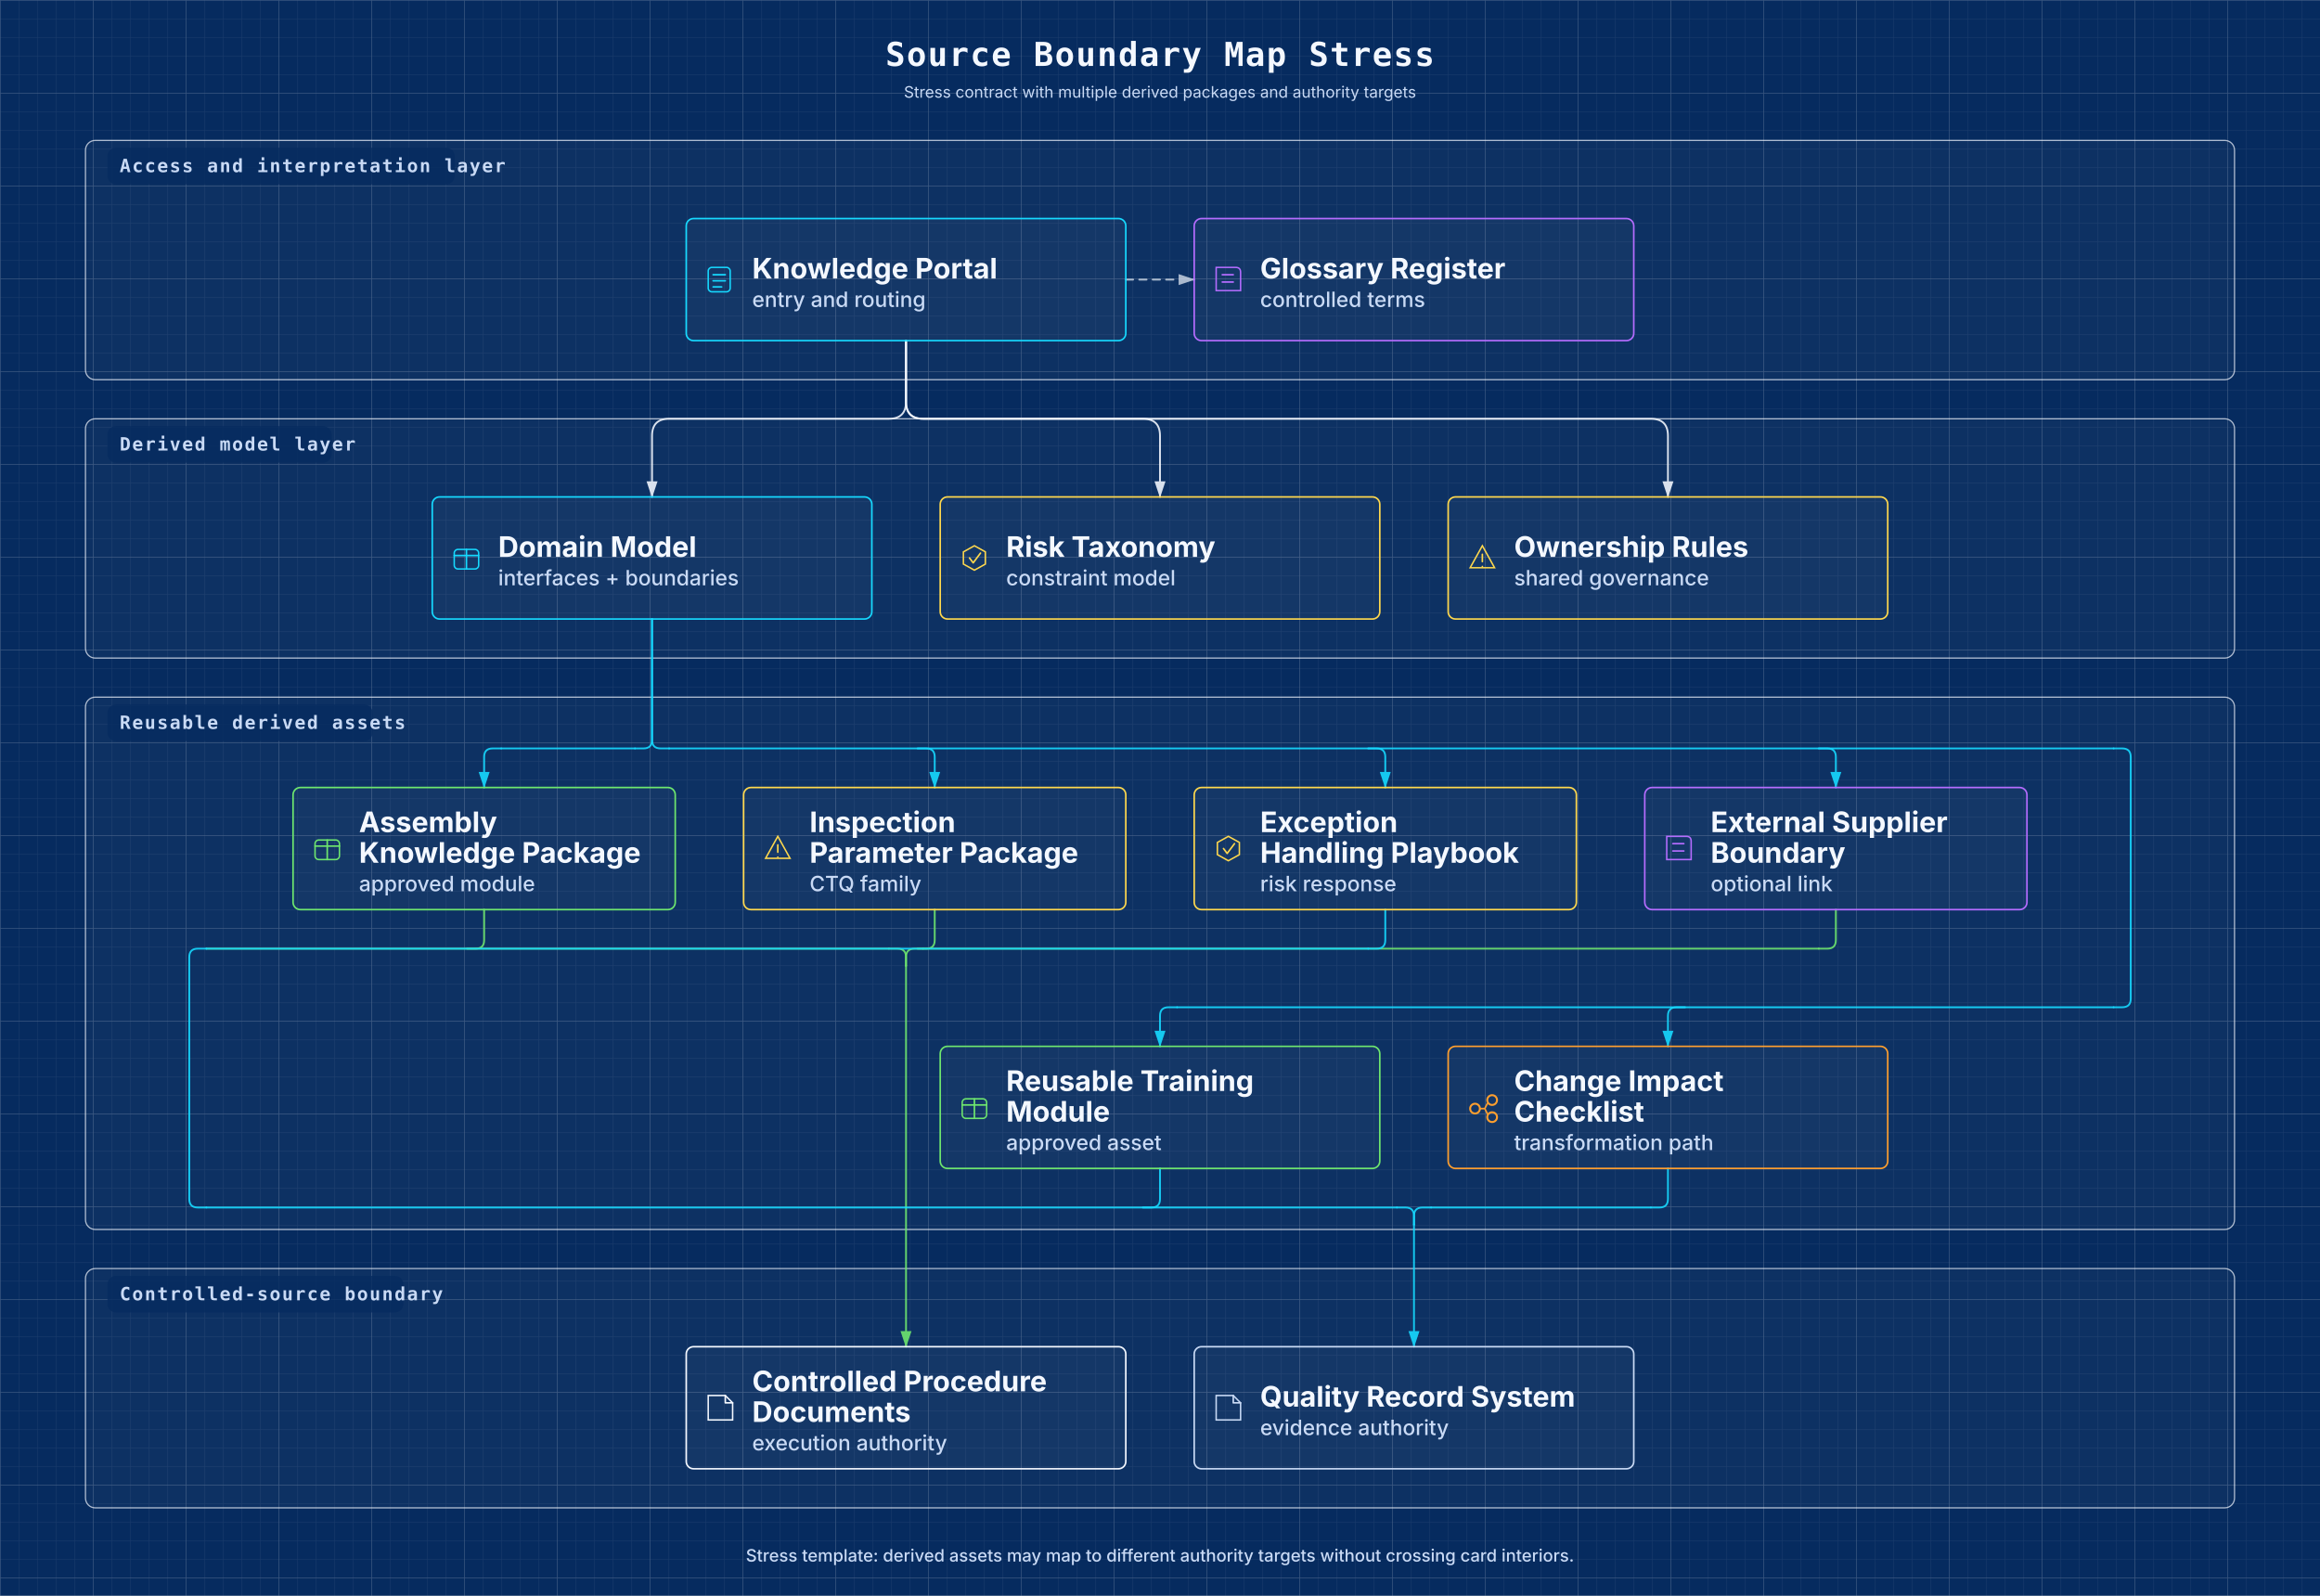
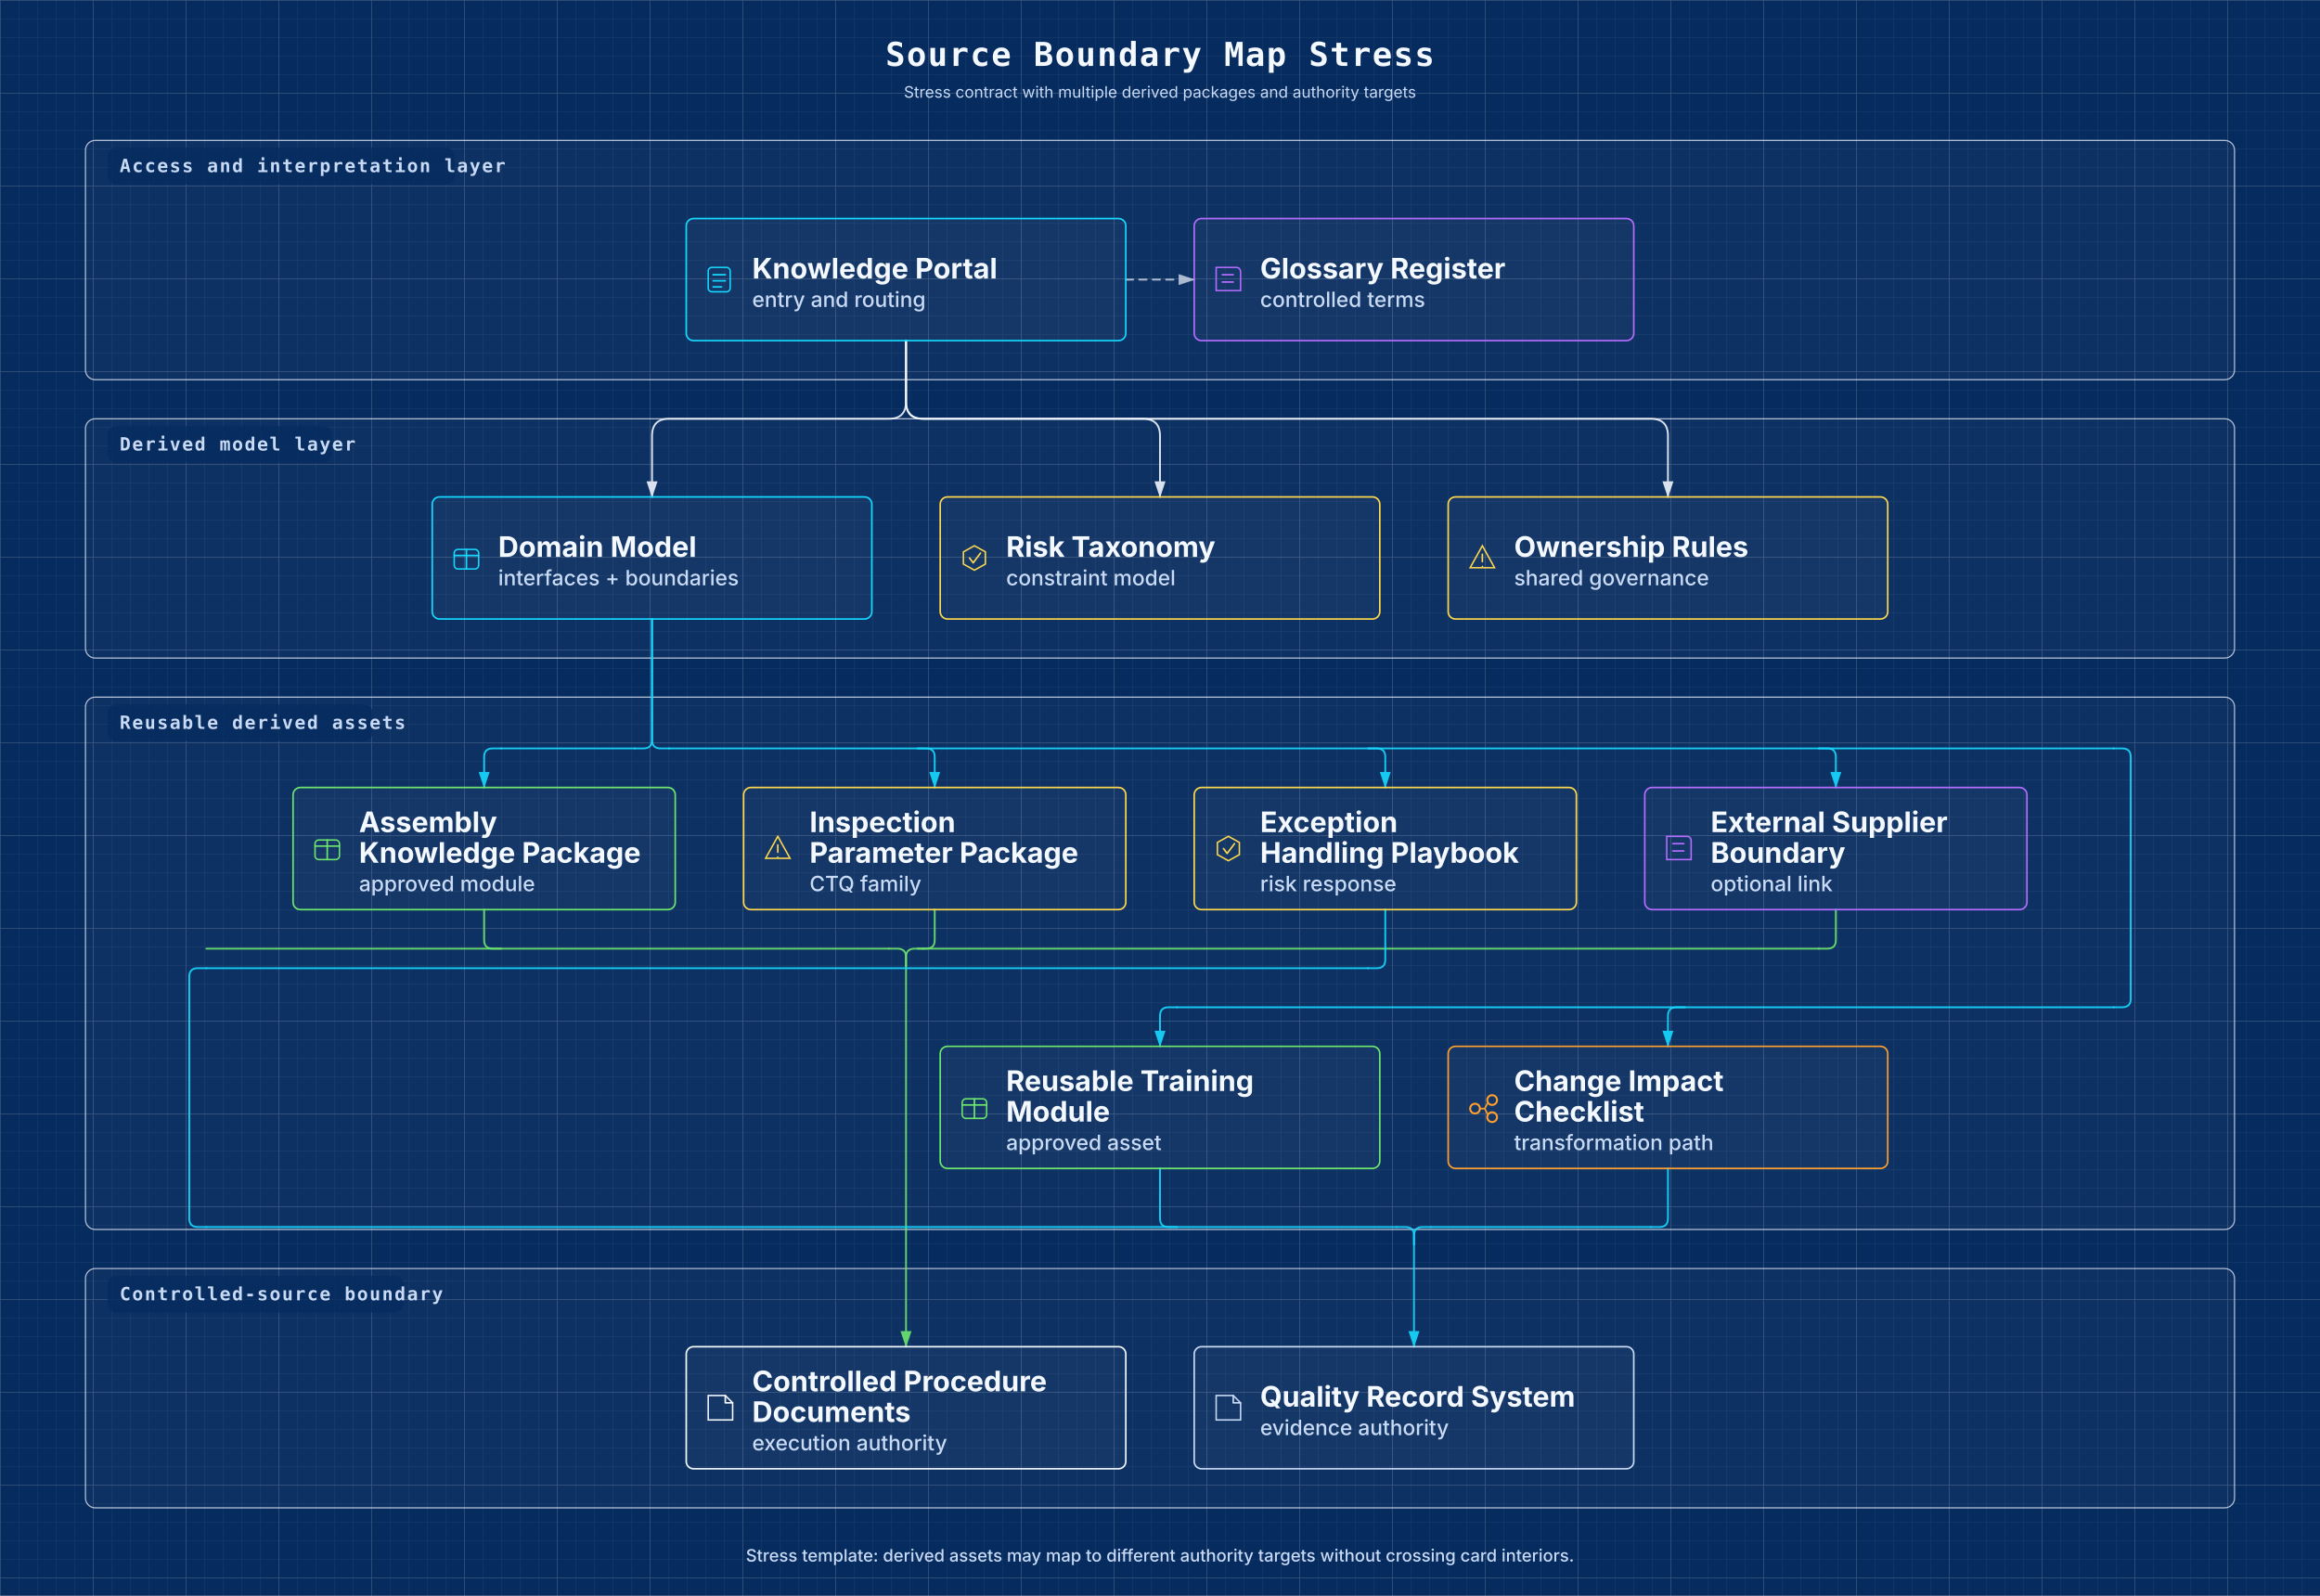
<svg xmlns="http://www.w3.org/2000/svg" width="1900" height="1307" viewBox="0 0 1900 1307" role="img" aria-label="Source Boundary Map Stress" data-style="accent-blueprint" data-diagram-type="source_boundary_map">
  <defs>
    <pattern id="blueprint-grid-small" width="15.2" height="15.2" patternUnits="userSpaceOnUse">
      <path d="M 15.2 0 H 0 V 15.2" fill="none" stroke="#FFFFFF" stroke-opacity="0.08" stroke-width="0.89" />
    </pattern>
    <pattern id="blueprint-grid" width="76" height="76" patternUnits="userSpaceOnUse">
      <rect width="76" height="76" fill="url(#blueprint-grid-small)" />
      <path d="M 76 0 H 0 V 76" fill="none" stroke="#FFFFFF" stroke-opacity="0.14" stroke-width="1.27" />
    </pattern>
    <marker id="arrow" markerWidth="10" markerHeight="10" refX="8.5" refY="3" orient="auto" markerUnits="strokeWidth">
      <path d="M0,0 L0,6 L9,3 z" fill="context-stroke" />
    </marker>
    <marker id="arrow-fanout" markerWidth="10" markerHeight="10" refX="8.5" refY="3" orient="auto" markerUnits="strokeWidth">
      <path d="M0,0 L0,6 L9,3 z" fill="context-stroke" />
    </marker>
    <marker id="arrow-fanin" markerWidth="10" markerHeight="10" refX="8.5" refY="3" orient="auto" markerUnits="strokeWidth">
      <path d="M0,0 L0,6 L9,3 z" fill="context-stroke" />
    </marker>
    <style>
    [data-style="accent-blueprint"] .title{font:700 27px IBM Plex Mono,JetBrains Mono,Consolas,monospace;fill:#F4F8FF;letter-spacing:.04em;text-transform:uppercase}
    [data-style="accent-blueprint"] .subtitle{font:400 13px IBM Plex Sans,Inter,Roboto Condensed,DIN,Segoe UI,Aptos,Arial,sans-serif;fill:#C9DAF5}
    [data-style="accent-blueprint"] .group-label{font:700 15px IBM Plex Mono,JetBrains Mono,Consolas,monospace;fill:#C9DAF5;letter-spacing:.08em;text-transform:uppercase}
    [data-style="accent-blueprint"] .card-title{font:700 17px IBM Plex Sans,Inter,Roboto Condensed,DIN,Segoe UI,Aptos,Arial,sans-serif;fill:#F4F8FF}
    [data-style="accent-blueprint"] .card-sub{font:500 13px IBM Plex Sans,Inter,Roboto Condensed,DIN,Segoe UI,Aptos,Arial,sans-serif;fill:#C9DAF5}
    [data-style="accent-blueprint"] .edge{fill:none;stroke:#F4F8FF;stroke-width:1.5;stroke-linecap:round;stroke-linejoin:round;opacity:0.88}
    [data-style="accent-blueprint"] .fanout{stroke:#FF9F2E;opacity:0.9}
    [data-style="accent-blueprint"] .fanin{stroke:#6EE66E;opacity:0.9}
    [data-style="accent-blueprint"] .route-shared{marker-end:none}
    [data-style="accent-blueprint"] .edge-dashed{stroke-dasharray:6 5;opacity:0.68}
    [data-style="accent-blueprint"] .note{font:500 14px IBM Plex Sans,Inter,Roboto Condensed,DIN,Segoe UI,Aptos,Arial,sans-serif;fill:#C9DAF5}
    [data-style="accent-blueprint"] .mono{font-family:IBM Plex Mono,JetBrains Mono,Consolas,monospace}
    [data-style="accent-blueprint"] .table-header{font:700 15.5px IBM Plex Mono,JetBrains Mono,Consolas,monospace;fill:#F4F8FF;letter-spacing:.08em;text-transform:uppercase}
    [data-style="accent-blueprint"] .table-cell{font:500 17px IBM Plex Sans,Inter,Roboto Condensed,DIN,Segoe UI,Aptos,Arial,sans-serif;fill:#F4F8FF}
    [data-style="accent-blueprint"] .table-cell-secondary{font:500 17px IBM Plex Sans,Inter,Roboto Condensed,DIN,Segoe UI,Aptos,Arial,sans-serif;fill:#C9DAF5}
    [data-style="accent-blueprint"] .info-panel-title{font:700 15px IBM Plex Mono,JetBrains Mono,Consolas,monospace;fill:#F4F8FF;letter-spacing:.08em;text-transform:uppercase}
    [data-style="accent-blueprint"] .info-panel-item{font:500 14px IBM Plex Sans,Inter,Roboto Condensed,DIN,Segoe UI,Aptos,Arial,sans-serif;fill:#C9DAF5}
    [data-style="accent-blueprint"] .tree-level-label{font:700 15px IBM Plex Mono,JetBrains Mono,Consolas,monospace;fill:#C9DAF5;letter-spacing:.08em;text-transform:uppercase}
    [data-style="accent-blueprint"] .hub-label{font:700 15px IBM Plex Mono,JetBrains Mono,Consolas,monospace;fill:#C9DAF5;letter-spacing:.08em;text-transform:uppercase}
    [data-style="accent-blueprint"] .icon-line{fill:none;stroke-width:1.3;stroke-linecap:round;stroke-linejoin:round}
  </style>
  </defs>
  <rect x="0" y="0" width="1900" height="1307" rx="0" fill="#062B5F" />
  <rect x="0" y="0" width="1900" height="1307" rx="0" fill="url(#blueprint-grid)" opacity="1" />
  <text x="950.0" y="54" text-anchor="middle" class="title">Source Boundary Map Stress</text>
  <text x="950.0" y="80.0" text-anchor="middle" class="subtitle">Stress contract with multiple derived packages and authority targets</text>
  <rect x="70" y="115" width="1760" height="196" class="group-panel" rx="8" fill="#FFFFFF" fill-opacity="0.03" stroke="#F4F8FF" stroke-opacity="0.7" stroke-width="1" />
  <rect x="70" y="343" width="1760" height="196" class="group-panel" rx="8" fill="#FFFFFF" fill-opacity="0.03" stroke="#F4F8FF" stroke-opacity="0.7" stroke-width="1" />
  <rect x="70" y="571" width="1760" height="436" class="group-panel" rx="8" fill="#FFFFFF" fill-opacity="0.03" stroke="#F4F8FF" stroke-opacity="0.7" stroke-width="1" />
  <rect x="70" y="1039" width="1760" height="196" class="group-panel" rx="8" fill="#FFFFFF" fill-opacity="0.03" stroke="#F4F8FF" stroke-opacity="0.7" stroke-width="1" />
  <path d="M 534.0 507.0 L 534.0 606.0 Q 534.0 613.0 527.0 613.0 L 520.0 613.0" class="edge fanout route-shared branch" style="stroke:#16D9FF" data-route-family="1" data-route-color="#16D9FF" />
  <path d="M 534.0 507.0 L 534.0 606.0 Q 534.0 613.0 541.0 613.0 L 548.0 613.0" class="edge fanout route-shared branch" style="stroke:#16D9FF" data-route-family="1" data-route-color="#16D9FF" />
  <path d="M 1731.0 613.0 L 1738.0 613.0 Q 1745.0 613.0 1745.0 620.0 L 1745.0 818.0 Q 1745.0 825.0 1738.0 825.0 L 1731.0 825.0" class="edge fanout route-shared trunk" style="stroke:#16D9FF" data-route-family="1" data-route-color="#16D9FF" />
  <path d="M 410.5 613.0 L 520.0 613.0" class="edge fanout route-shared bus" style="stroke:#16D9FF" data-route-family="1" data-route-color="#16D9FF" />
  <path d="M 548.0 613.0 L 1731.0 613.0" class="edge fanout route-shared bus" style="stroke:#16D9FF" data-route-family="1" data-route-color="#16D9FF" />
  <path d="M 410.5 613.0 L 403.5 613.0 Q 396.5 613.0 396.5 620.0 L 396.5 645.0" class="edge fanout terminal" marker-end="url(#arrow-fanout)" style="stroke:#16D9FF" data-route-family="1" data-route-color="#16D9FF" />
  <path d="M 751.5 613.0 L 758.5 613.0 Q 765.5 613.0 765.5 620.0 L 765.5 645.0" class="edge fanout terminal" marker-end="url(#arrow-fanout)" style="stroke:#16D9FF" data-route-family="1" data-route-color="#16D9FF" />
  <path d="M 1120.5 613.0 L 1127.5 613.0 Q 1134.5 613.0 1134.5 620.0 L 1134.5 645.0" class="edge fanout terminal" marker-end="url(#arrow-fanout)" style="stroke:#16D9FF" data-route-family="1" data-route-color="#16D9FF" />
  <path d="M 1489.5 613.0 L 1496.5 613.0 Q 1503.5 613.0 1503.5 620.0 L 1503.5 645.0" class="edge fanout terminal" marker-end="url(#arrow-fanout)" style="stroke:#16D9FF" data-route-family="1" data-route-color="#16D9FF" />
  <path d="M 964.0 825.0 L 1731.0 825.0" class="edge fanout route-shared bus" style="stroke:#16D9FF" data-route-family="1" data-route-color="#16D9FF" />
  <path d="M 964.0 825.0 L 957.0 825.0 Q 950.0 825.0 950.0 832.0 L 950.0 857.0" class="edge fanout terminal" marker-end="url(#arrow-fanout)" style="stroke:#16D9FF" data-route-family="1" data-route-color="#16D9FF" />
  <path d="M 1380.0 825.0 L 1373.0 825.0 Q 1366.0 825.0 1366.0 832.0 L 1366.0 857.0" class="edge fanout terminal" marker-end="url(#arrow-fanout)" style="stroke:#16D9FF" data-route-family="1" data-route-color="#16D9FF" />
-   <path d="M 396.5 745.0 L 396.5 770.0 Q 396.5 777.0 389.5 777.0 L 382.5 777.0" class="edge fanin route-shared branch" style="stroke:#6EE66E" data-route-family="0" data-route-color="#6EE66E" />
+   <path d="M 396.5 745.0 L 396.5 770.0 Q 396.5 777.0 403.5 777.0 L 410.5 777.0" class="edge fanin route-shared branch" style="stroke:#6EE66E" data-route-family="0" data-route-color="#6EE66E" />
  <path d="M 765.5 745.0 L 765.5 770.0 Q 765.5 777.0 758.5 777.0 L 751.5 777.0" class="edge fanin route-shared branch" style="stroke:#6EE66E" data-route-family="0" data-route-color="#6EE66E" />
  <path d="M 1503.5 745.0 L 1503.5 770.0 Q 1503.5 777.0 1496.5 777.0 L 1489.5 777.0" class="edge fanin route-shared branch" style="stroke:#6EE66E" data-route-family="0" data-route-color="#6EE66E" />
  <path d="M 169.0 777.0 L 728.0 777.0" class="edge fanin route-shared bus" style="stroke:#6EE66E" data-route-family="0" data-route-color="#6EE66E" />
  <path d="M 756.0 777.0 L 1489.5 777.0" class="edge fanin route-shared bus" style="stroke:#6EE66E" data-route-family="0" data-route-color="#6EE66E" />
  <path d="M 728.0 777.0 L 735.0 777.0 Q 742.0 777.0 742.0 784.0 L 742.0 791.0" class="edge fanin route-shared merge" style="stroke:#6EE66E" data-route-family="0" data-route-color="#6EE66E" />
  <path d="M 756.0 777.0 L 749.0 777.0 Q 742.0 777.0 742.0 784.0 L 742.0 791.0" class="edge fanin route-shared merge" style="stroke:#6EE66E" data-route-family="0" data-route-color="#6EE66E" />
  <path d="M 742.0 791.0 L 742.0 1103.0" class="edge fanin terminal" marker-end="url(#arrow-fanin)" style="stroke:#6EE66E" data-route-family="0" data-route-color="#6EE66E" />
-   <path d="M 169.0 777.0 L 162.0 777.0 Q 155.0 777.0 155.0 784.0 L 155.0 982.0 Q 155.0 989.0 162.0 989.0 L 169.0 989.0" class="edge fanin route-shared trunk" style="stroke:#16D9FF" data-route-family="1" data-route-color="#16D9FF" />
-   <path d="M 1134.5 745.0 L 1134.5 770.0 Q 1134.5 777.0 1127.5 777.0 L 1120.5 777.0" class="edge fanin route-shared branch" style="stroke:#16D9FF" data-route-family="1" data-route-color="#16D9FF" />
-   <path d="M 169.0 777.0 L 1120.5 777.0" class="edge fanin route-shared bus" style="stroke:#16D9FF" data-route-family="1" data-route-color="#16D9FF" />
-   <path d="M 950.0 957.0 L 950.0 982.0 Q 950.0 989.0 943.0 989.0 L 936.0 989.0" class="edge fanin route-shared branch" style="stroke:#16D9FF" data-route-family="1" data-route-color="#16D9FF" />
-   <path d="M 1366.0 957.0 L 1366.0 982.0 Q 1366.0 989.0 1359.0 989.0 L 1352.0 989.0" class="edge fanin route-shared branch" style="stroke:#16D9FF" data-route-family="1" data-route-color="#16D9FF" />
-   <path d="M 169.0 989.0 L 1144.0 989.0" class="edge fanin route-shared bus" style="stroke:#16D9FF" data-route-family="1" data-route-color="#16D9FF" />
-   <path d="M 1172.0 989.0 L 1352.0 989.0" class="edge fanin route-shared bus" style="stroke:#16D9FF" data-route-family="1" data-route-color="#16D9FF" />
-   <path d="M 1144.0 989.0 L 1151.0 989.0 Q 1158.0 989.0 1158.0 996.0 L 1158.0 1003.0" class="edge fanin route-shared merge" style="stroke:#16D9FF" data-route-family="1" data-route-color="#16D9FF" />
-   <path d="M 1172.0 989.0 L 1165.0 989.0 Q 1158.0 989.0 1158.0 996.0 L 1158.0 1003.0" class="edge fanin route-shared merge" style="stroke:#16D9FF" data-route-family="1" data-route-color="#16D9FF" />
-   <path d="M 1158.0 1003.0 L 1158.0 1103.0" class="edge fanin terminal" marker-end="url(#arrow-fanin)" style="stroke:#16D9FF" data-route-family="1" data-route-color="#16D9FF" />
+   <path d="M 169.0 793.0 L 162.0 793.0 Q 155.0 793.0 155.0 800.0 L 155.0 998.0 Q 155.0 1005.0 162.0 1005.0 L 169.0 1005.0" class="edge fanin route-shared trunk" style="stroke:#16D9FF" data-route-family="1" data-route-color="#16D9FF" />
+   <path d="M 1134.5 745.0 L 1134.5 786.0 Q 1134.5 793.0 1127.5 793.0 L 1120.5 793.0" class="edge fanin route-shared branch" style="stroke:#16D9FF" data-route-family="1" data-route-color="#16D9FF" />
+   <path d="M 169.0 793.0 L 1120.5 793.0" class="edge fanin route-shared bus" style="stroke:#16D9FF" data-route-family="1" data-route-color="#16D9FF" />
+   <path d="M 950.0 957.0 L 950.0 998.0 Q 950.0 1005.0 957.0 1005.0 L 964.0 1005.0" class="edge fanin route-shared branch" style="stroke:#16D9FF" data-route-family="1" data-route-color="#16D9FF" />
+   <path d="M 1366.0 957.0 L 1366.0 998.0 Q 1366.0 1005.0 1359.0 1005.0 L 1352.0 1005.0" class="edge fanin route-shared branch" style="stroke:#16D9FF" data-route-family="1" data-route-color="#16D9FF" />
+   <path d="M 169.0 1005.0 L 1144.0 1005.0" class="edge fanin route-shared bus" style="stroke:#16D9FF" data-route-family="1" data-route-color="#16D9FF" />
+   <path d="M 1172.0 1005.0 L 1352.0 1005.0" class="edge fanin route-shared bus" style="stroke:#16D9FF" data-route-family="1" data-route-color="#16D9FF" />
+   <path d="M 1144.0 1005.0 L 1151.0 1005.0 Q 1158.0 1005.0 1158.0 1012.0 L 1158.0 1019.0" class="edge fanin route-shared merge" style="stroke:#16D9FF" data-route-family="1" data-route-color="#16D9FF" />
+   <path d="M 1172.0 1005.0 L 1165.0 1005.0 Q 1158.0 1005.0 1158.0 1012.0 L 1158.0 1019.0" class="edge fanin route-shared merge" style="stroke:#16D9FF" data-route-family="1" data-route-color="#16D9FF" />
+   <path d="M 1158.0 1019.0 L 1158.0 1103.0" class="edge fanin terminal" marker-end="url(#arrow-fanin)" style="stroke:#16D9FF" data-route-family="1" data-route-color="#16D9FF" />
  <path d="M 922.0 229.0 L 978.0 229.0" class="edge edge-dashed" marker-end="url(#arrow)" />
  <path d="M 742.0 279 L 742.0 329.0 Q 742.0 343.0 728.0 343.0 L 548.0 343.0 Q 534.0 343.0 534.0 357.0 L 534.0 407" class="edge" marker-end="url(#arrow)" />
  <path d="M 742.0 279 L 742.0 329.0 Q 742.0 343.0 756.0 343.0 L 936.0 343.0 Q 950.0 343.0 950.0 357.0 L 950.0 407" class="edge" marker-end="url(#arrow)" />
  <path d="M 742.0 279 L 742.0 329.0 Q 742.0 343.0 756.0 343.0 L 1352.0 343.0 Q 1366.0 343.0 1366.0 357.0 L 1366.0 407" class="edge" marker-end="url(#arrow)" />
  <g class="group-label-wrap">
    <rect x="88" y="121" width="284.4" height="30" rx="7" fill="#062B5F" fill-opacity="0.78" />
    <text x="98" y="141" class="group-label">Access and interpretation layer</text>
  </g>
  <g class="group-label-wrap">
    <rect x="88" y="349" width="183.6" height="30" rx="7" fill="#062B5F" fill-opacity="0.78" />
    <text x="98" y="369" class="group-label">Derived model layer</text>
  </g>
  <g class="group-label-wrap">
    <rect x="88" y="577" width="217.2" height="30" rx="7" fill="#062B5F" fill-opacity="0.78" />
    <text x="98" y="597" class="group-label">Reusable derived assets</text>
  </g>
  <g class="group-label-wrap">
    <rect x="88" y="1045" width="242.4" height="30" rx="7" fill="#062B5F" fill-opacity="0.78" />
    <text x="98" y="1065" class="group-label">Controlled-source boundary</text>
  </g>
  <g id="node-portal" class="card node-card">
    <rect x="562.0" y="179" width="360" height="100" rx="6" fill="#FFFFFF" fill-opacity="0.03" stroke="#16D9FF" stroke-width="1.3" />
    <rect x="580.0" y="219.0" width="18" height="20" rx="3" fill="none" stroke="#16D9FF" stroke-width="1.2" />
    <path d="M584.0,225.0 H594.0 M584.0,230.0 H594.0 M584.0,235.0 H591.0" class="icon-line" stroke="#16D9FF" />
    <text x="616.0" y="228.087" text-anchor="start" class="card-title" style="font-size:23.2px">Knowledge Portal</text>
    <text x="616.0" y="251.405" text-anchor="start" class="card-sub" style="font-size:17.3px">entry and routing</text>
  </g>
  <g id="node-glossary" class="card node-card">
    <rect x="978.0" y="179" width="360" height="100" rx="6" fill="#FFFFFF" fill-opacity="0.03" stroke="#B56CFF" stroke-width="1.3" />
    <path d="M996.0,219.0 H1012.0 Q1016.0,219.0 1016.0,223.0 V238.0 H996.0 Z" fill="none" stroke="#B56CFF" stroke-width="1.2" />
    <path d="M1001.0,225.0 H1010.0 M1001.0,231.0 H1010.0" class="icon-line" stroke="#B56CFF" />
    <text x="1032.0" y="228.087" text-anchor="start" class="card-title" style="font-size:23.2px">Glossary Register</text>
    <text x="1032.0" y="251.405" text-anchor="start" class="card-sub" style="font-size:17.3px">controlled terms</text>
  </g>
  <g id="node-domain_model" class="card node-card">
    <rect x="354.0" y="407" width="360" height="100" rx="6" fill="#FFFFFF" fill-opacity="0.03" stroke="#16D9FF" stroke-width="1.3" />
    <rect x="372.0" y="450.0" width="20" height="16" rx="3" fill="none" stroke="#16D9FF" stroke-width="1.2" />
    <path d="M372.0,455.0 H392.0 M382.0,450.0 V466.0" class="icon-line" stroke="#16D9FF" />
    <text x="408.0" y="456.087" text-anchor="start" class="card-title" style="font-size:23.2px">Domain Model</text>
    <text x="408.0" y="479.405" text-anchor="start" class="card-sub" style="font-size:17.3px">interfaces + boundaries</text>
  </g>
  <g id="node-risk_taxonomy" class="card node-card">
    <rect x="770.0" y="407" width="360" height="100" rx="6" fill="#FFFFFF" fill-opacity="0.03" stroke="#FFD84D" stroke-width="1.3" />
    <path d="M798.0,447.0 L807.0,452.0 V462.0 L798.0,467.0 L789.0,462.0 V452.0 Z" fill="none" stroke="#FFD84D" stroke-width="1.2" />
    <path d="M794.0,457.0 L797.0,461.0 L803.0,453.0" class="icon-line" stroke="#FFD84D" />
    <text x="824.0" y="456.087" text-anchor="start" class="card-title" style="font-size:23.2px">Risk Taxonomy</text>
    <text x="824.0" y="479.405" text-anchor="start" class="card-sub" style="font-size:17.3px">constraint model</text>
  </g>
  <g id="node-ownership_rules" class="card node-card">
    <rect x="1186.0" y="407" width="360" height="100" rx="6" fill="#FFFFFF" fill-opacity="0.03" stroke="#FFD84D" stroke-width="1.3" />
    <path d="M1214.0,447.0 L1224.0,465.0 H1204.0 Z" fill="none" stroke="#FFD84D" stroke-width="1.2" />
    <path d="M1214.0,454.0 V460.0 M1214.0,464.0 V464.0" class="icon-line" stroke="#FFD84D" />
    <text x="1240.0" y="456.087" text-anchor="start" class="card-title" style="font-size:23.2px">Ownership Rules</text>
    <text x="1240.0" y="479.405" text-anchor="start" class="card-sub" style="font-size:17.3px">shared governance</text>
  </g>
  <g id="node-asset_a" class="card node-card">
    <rect x="240.0" y="645" width="313.0" height="100" rx="6" fill="#FFFFFF" fill-opacity="0.03" stroke="#6EE66E" stroke-width="1.3" />
    <rect x="258.0" y="688.0" width="20" height="16" rx="3" fill="none" stroke="#6EE66E" stroke-width="1.2" />
    <path d="M258.0,693.0 H278.0 M268.0,688.0 V704.0" class="icon-line" stroke="#6EE66E" />
    <text x="294.0" y="681.549" text-anchor="start" class="card-title" style="font-size:23.2px">Assembly</text>
    <text x="294.0" y="706.626" text-anchor="start" class="card-title" style="font-size:23.2px">Knowledge Package</text>
    <text x="294.0" y="729.943" text-anchor="start" class="card-sub" style="font-size:17.3px">approved module</text>
  </g>
  <g id="node-asset_b" class="card node-card">
    <rect x="609.0" y="645" width="313.0" height="100" rx="6" fill="#FFFFFF" fill-opacity="0.03" stroke="#FFD84D" stroke-width="1.3" />
    <path d="M637.0,685.0 L647.0,703.0 H627.0 Z" fill="none" stroke="#FFD84D" stroke-width="1.2" />
    <path d="M637.0,692.0 V698.0 M637.0,702.0 V702.0" class="icon-line" stroke="#FFD84D" />
    <text x="663.0" y="681.549" text-anchor="start" class="card-title" style="font-size:23.2px">Inspection</text>
    <text x="663.0" y="706.626" text-anchor="start" class="card-title" style="font-size:23.2px">Parameter Package</text>
    <text x="663.0" y="729.943" text-anchor="start" class="card-sub" style="font-size:17.3px">CTQ family</text>
  </g>
  <g id="node-asset_c" class="card node-card">
    <rect x="978.0" y="645" width="313.0" height="100" rx="6" fill="#FFFFFF" fill-opacity="0.03" stroke="#FFD84D" stroke-width="1.3" />
    <path d="M1006.0,685.0 L1015.0,690.0 V700.0 L1006.0,705.0 L997.0,700.0 V690.0 Z" fill="none" stroke="#FFD84D" stroke-width="1.2" />
    <path d="M1002.0,695.0 L1005.0,699.0 L1011.0,691.0" class="icon-line" stroke="#FFD84D" />
    <text x="1032.0" y="681.549" text-anchor="start" class="card-title" style="font-size:23.2px">Exception</text>
    <text x="1032.0" y="706.626" text-anchor="start" class="card-title" style="font-size:23.2px">Handling Playbook</text>
    <text x="1032.0" y="729.943" text-anchor="start" class="card-sub" style="font-size:17.3px">risk response</text>
  </g>
  <g id="node-asset_d" class="card node-card">
    <rect x="1347.0" y="645" width="313.0" height="100" rx="6" fill="#FFFFFF" fill-opacity="0.03" stroke="#B56CFF" stroke-width="1.3" />
    <path d="M1365.0,685.0 H1381.0 Q1385.0,685.0 1385.0,689.0 V704.0 H1365.0 Z" fill="none" stroke="#B56CFF" stroke-width="1.2" />
    <path d="M1370.0,691.0 H1379.0 M1370.0,697.0 H1379.0" class="icon-line" stroke="#B56CFF" />
    <text x="1401.0" y="681.549" text-anchor="start" class="card-title" style="font-size:23.2px">External Supplier</text>
    <text x="1401.0" y="706.626" text-anchor="start" class="card-title" style="font-size:23.2px">Boundary</text>
    <text x="1401.0" y="729.943" text-anchor="start" class="card-sub" style="font-size:17.3px">optional link</text>
  </g>
  <g id="node-asset_e" class="card node-card">
    <rect x="770.0" y="857" width="360" height="100" rx="6" fill="#FFFFFF" fill-opacity="0.03" stroke="#6EE66E" stroke-width="1.3" />
    <rect x="788.0" y="900.0" width="20" height="16" rx="3" fill="none" stroke="#6EE66E" stroke-width="1.2" />
    <path d="M788.0,905.0 H808.0 M798.0,900.0 V916.0" class="icon-line" stroke="#6EE66E" />
    <text x="824.0" y="893.549" text-anchor="start" class="card-title" style="font-size:23.2px">Reusable Training</text>
    <text x="824.0" y="918.626" text-anchor="start" class="card-title" style="font-size:23.2px">Module</text>
    <text x="824.0" y="941.943" text-anchor="start" class="card-sub" style="font-size:17.3px">approved asset</text>
  </g>
  <g id="node-asset_f" class="card node-card">
    <rect x="1186.0" y="857" width="360" height="100" rx="6" fill="#FFFFFF" fill-opacity="0.03" stroke="#FF9F2E" stroke-width="1.3" />
    <circle cx="1208.0" cy="908.0" r="4" fill="none" stroke="#FF9F2E" stroke-width="1.6" />
    <circle cx="1222.0" cy="901.0" r="4" fill="none" stroke="#FF9F2E" stroke-width="1.6" />
    <circle cx="1222.0" cy="915.0" r="4" fill="none" stroke="#FF9F2E" stroke-width="1.6" />
    <path d="M1212.0,908.0 H1216.0 M1218.0,904.0 L1216.0,908.0 L1218.0,912.0" class="icon-line" stroke="#FF9F2E" />
    <text x="1240.0" y="893.549" text-anchor="start" class="card-title" style="font-size:23.2px">Change Impact</text>
    <text x="1240.0" y="918.626" text-anchor="start" class="card-title" style="font-size:23.2px">Checklist</text>
    <text x="1240.0" y="941.943" text-anchor="start" class="card-sub" style="font-size:17.3px">transformation path</text>
  </g>
  <g id="node-controlled_docs" class="card node-card">
    <rect x="562.0" y="1103" width="360" height="100" rx="6" fill="#FFFFFF" fill-opacity="0.03" stroke="#F4F8FF" stroke-width="1.3" />
    <path d="M580.0,1143.0 H594.0 L600.0,1149.0 V1163.0 H580.0 Z" fill="none" stroke="#F4F8FF" stroke-width="1.2" />
    <path d="M594.0,1143.0 V1149.0 H600.0" class="icon-line" stroke="#F4F8FF" />
    <text x="616.0" y="1139.549" text-anchor="start" class="card-title" style="font-size:23.2px">Controlled Procedure</text>
    <text x="616.0" y="1164.626" text-anchor="start" class="card-title" style="font-size:23.2px">Documents</text>
    <text x="616.0" y="1187.943" text-anchor="start" class="card-sub" style="font-size:17.3px">execution authority</text>
  </g>
  <g id="node-record_system" class="card node-card">
    <rect x="978.0" y="1103" width="360" height="100" rx="6" fill="#FFFFFF" fill-opacity="0.03" stroke="#C9DAF5" stroke-width="1.3" />
    <path d="M996.0,1143.0 H1010.0 L1016.0,1149.0 V1163.0 H996.0 Z" fill="none" stroke="#C9DAF5" stroke-width="1.2" />
    <path d="M1010.0,1143.0 V1149.0 H1016.0" class="icon-line" stroke="#C9DAF5" />
    <text x="1032.0" y="1152.087" text-anchor="start" class="card-title" style="font-size:23.2px">Quality Record System</text>
    <text x="1032.0" y="1175.405" text-anchor="start" class="card-sub" style="font-size:17.3px">evidence authority</text>
  </g>
  <text x="950.0" y="1279" text-anchor="middle" class="note">Stress template: derived assets may map to different authority targets without crossing card interiors.</text>
</svg>
